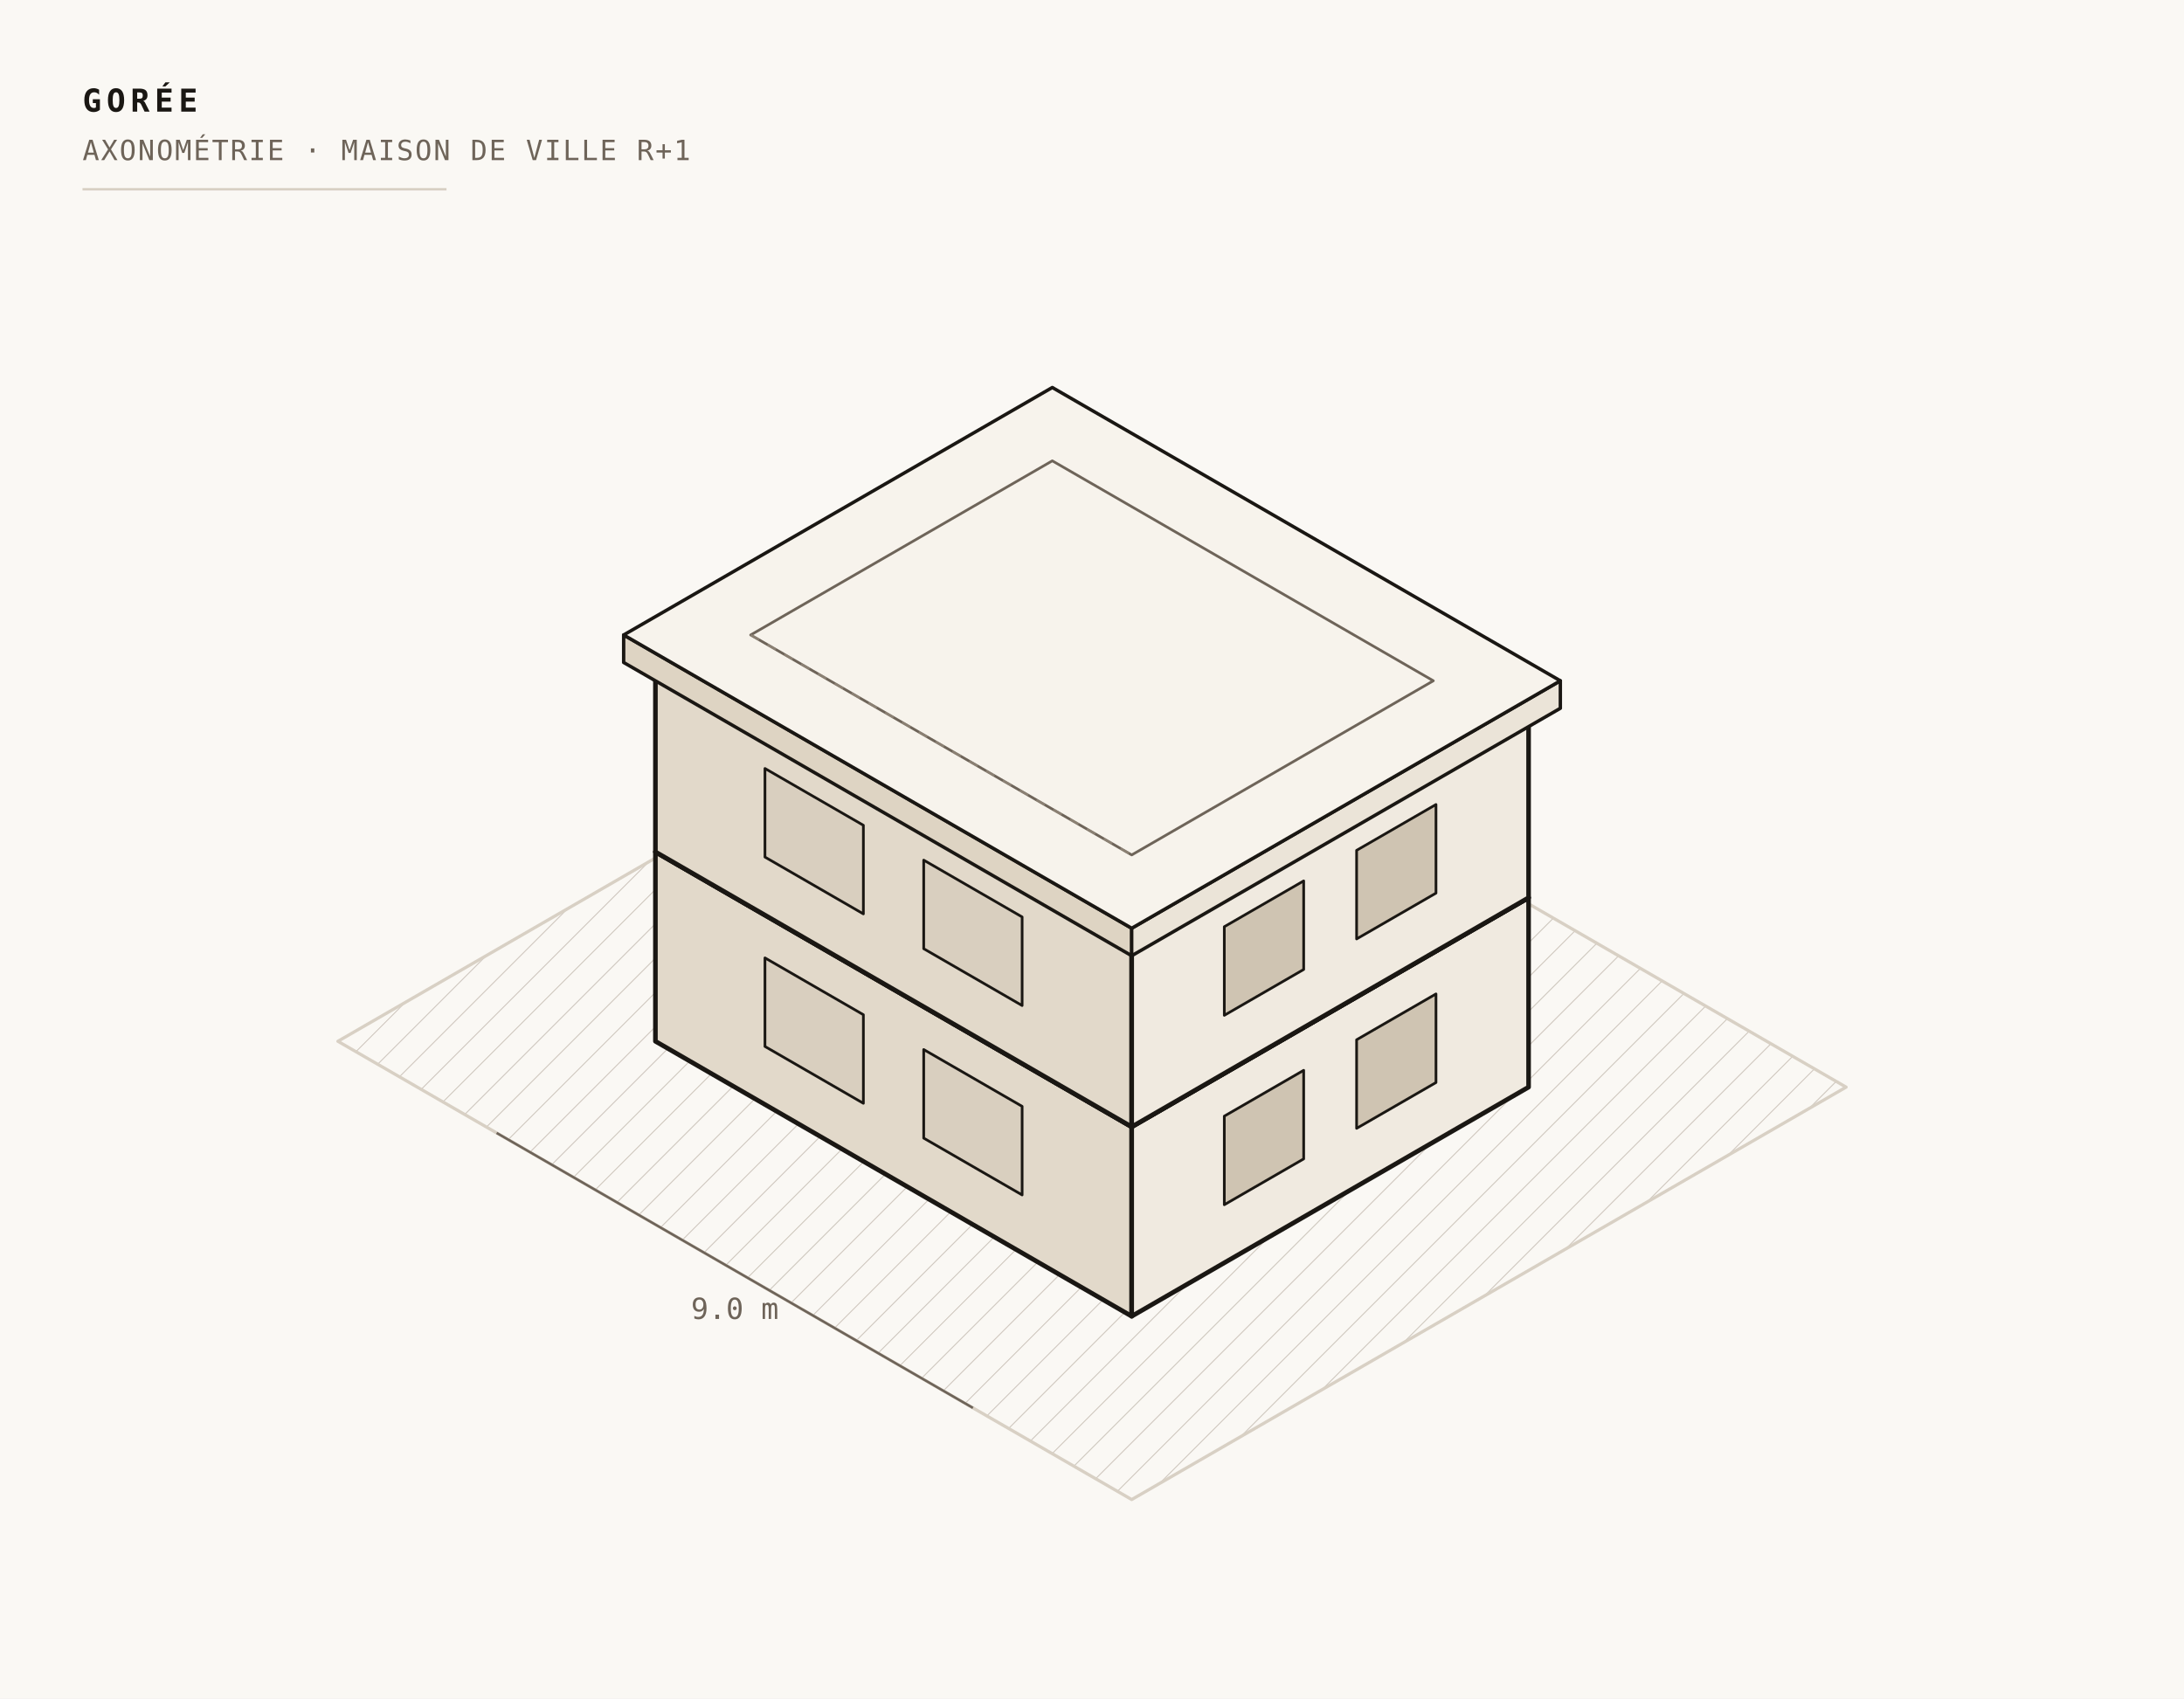
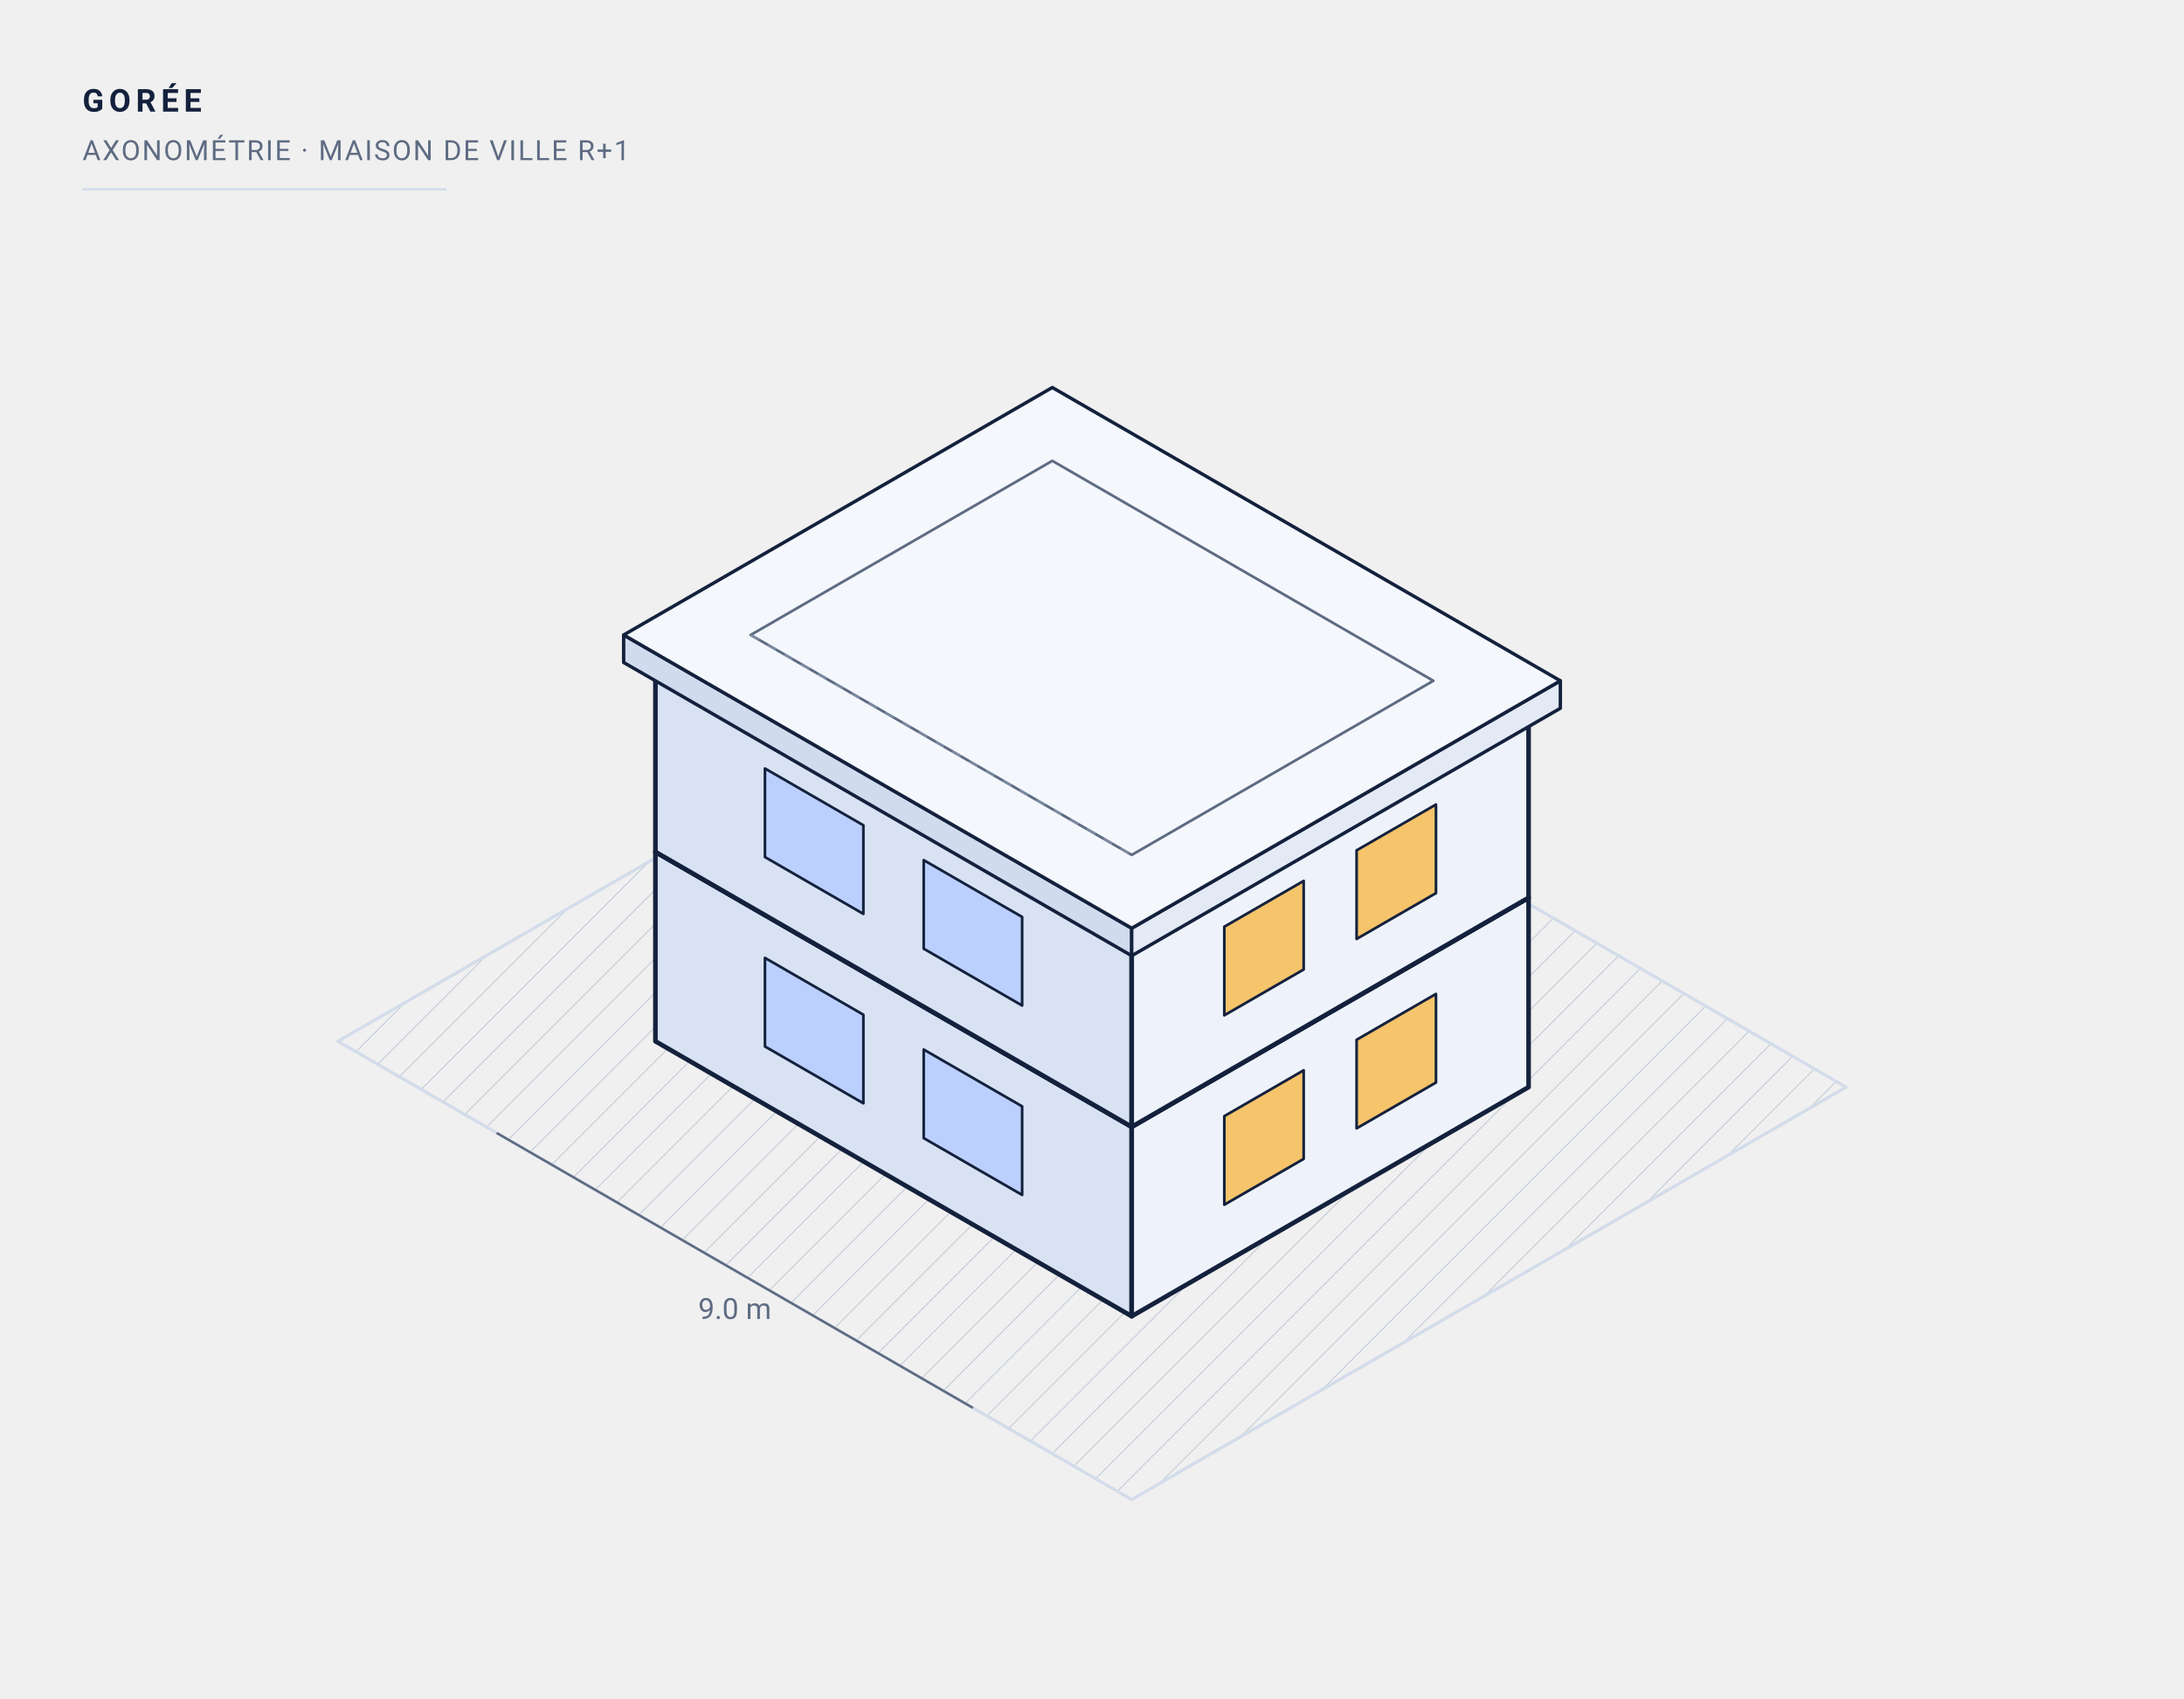
<svg xmlns="http://www.w3.org/2000/svg" viewBox="0 0 900 700" role="img" aria-label="Axonométrie du modèle Gorée">
  <defs>
    <pattern id="sol" width="10" height="10" patternUnits="userSpaceOnUse" patternTransform="rotate(45)">
-       <path d="M0 0v10" stroke="#A79C8D" stroke-width=".8" opacity=".5" />
+       <path d="M0 0v10" stroke="#9AA8C0" stroke-width=".8" opacity=".5" />
    </pattern>
  </defs>
-   <rect width="900" height="700" fill="#FAF8F4" />
-   <path d="M433.64 259.17 L760.76 448.03 L466.36 618.0 L139.24 429.14 Z" fill="url(#sol)" stroke="#D8D0C4" stroke-width="1.3" stroke-linejoin="round" />
-   <path d="M270.09 429.14 L466.36 542.46 L466.36 464.39 L270.09 351.08 Z" fill="#E2D9CA" stroke="#1A1713" stroke-width="1.9" stroke-linejoin="round" />
-   <path d="M629.91 448.03 L466.36 542.46 L466.36 464.39 L629.91 369.96 Z" fill="#F0EAE0" stroke="#1A1713" stroke-width="1.9" stroke-linejoin="round" />
-   <path d="M433.64 256.65 L629.91 369.96 L466.36 464.39 L270.09 351.08 Z" fill="#FBF9F5" stroke="#1A1713" stroke-width="1.9" stroke-linejoin="round" />
-   <path d="M315.23 431.28 L355.79 454.7 L355.79 418.19 L315.23 394.77 Z" fill="#D9CFBF" stroke="#1A1713" stroke-width="1.1" stroke-linejoin="round" />
-   <path d="M380.65 469.05 L421.21 492.47 L421.21 455.96 L380.65 432.54 Z" fill="#D9CFBF" stroke="#1A1713" stroke-width="1.1" stroke-linejoin="round" />
-   <path d="M591.75 446.14 L559.04 465.02 L559.04 428.51 L591.75 409.62 Z" fill="#CFC4B2" stroke="#1A1713" stroke-width="1.1" stroke-linejoin="round" />
-   <path d="M537.23 477.61 L504.52 496.5 L504.52 459.99 L537.23 441.1 Z" fill="#CFC4B2" stroke="#1A1713" stroke-width="1.1" stroke-linejoin="round" />
-   <path d="M270.09 351.08 L466.36 464.39 L466.36 386.33 L270.09 273.02 Z" fill="#E2D9CA" stroke="#1A1713" stroke-width="1.9" stroke-linejoin="round" />
-   <path d="M629.91 369.96 L466.36 464.39 L466.36 386.33 L629.91 291.9 Z" fill="#F0EAE0" stroke="#1A1713" stroke-width="1.9" stroke-linejoin="round" />
-   <path d="M433.64 178.59 L629.91 291.9 L466.36 386.33 L270.09 273.02 Z" fill="#FBF9F5" stroke="#1A1713" stroke-width="1.9" stroke-linejoin="round" />
-   <path d="M315.23 353.22 L355.79 376.64 L355.79 340.12 L315.23 316.71 Z" fill="#D9CFBF" stroke="#1A1713" stroke-width="1.1" stroke-linejoin="round" />
-   <path d="M380.65 390.99 L421.21 414.41 L421.21 377.9 L380.65 354.48 Z" fill="#D9CFBF" stroke="#1A1713" stroke-width="1.1" stroke-linejoin="round" />
-   <path d="M591.75 368.08 L559.04 386.96 L559.04 350.45 L591.75 331.56 Z" fill="#CFC4B2" stroke="#1A1713" stroke-width="1.1" stroke-linejoin="round" />
-   <path d="M537.23 399.55 L504.52 418.44 L504.52 381.92 L537.23 363.04 Z" fill="#CFC4B2" stroke="#1A1713" stroke-width="1.1" stroke-linejoin="round" />
-   <path d="M257.0 273.02 L466.36 393.89 L466.36 382.55 L257.0 261.68 Z" fill="#DED4C3" stroke="#1A1713" stroke-width="1.4" stroke-linejoin="round" />
-   <path d="M643.0 291.9 L466.36 393.89 L466.36 382.55 L643.0 280.57 Z" fill="#EBE4D8" stroke="#1A1713" stroke-width="1.4" stroke-linejoin="round" />
-   <path d="M433.64 159.7 L643.0 280.57 L466.36 382.55 L257.0 261.68 Z" fill="#F7F3EC" stroke="#1A1713" stroke-width="1.4" stroke-linejoin="round" />
-   <path d="M433.64 189.92 L590.66 280.57 L466.36 352.34 L309.34 261.68 Z" fill="none" stroke="#6E6459" stroke-width="1.1" stroke-linejoin="round" />
-   <path d="M309.34 261.68L466.36 352.34" stroke="#A79C8D" stroke-width="1" opacity=".5" stroke-dasharray="4 4" />
-   <path d="M204.66 466.91L400.93 580.23" stroke="#6E6459" stroke-width="1" />
-   <text x="302.8" y="543.57" text-anchor="middle" font-family="'IBM Plex Mono','SFMono-Regular',Menlo,monospace" font-size="12" fill="#6E6459">9.0 m</text>
-   <text x="34" y="46" font-family="'IBM Plex Mono','SFMono-Regular',Menlo,monospace" font-size="13" font-weight="600" fill="#1A1713" letter-spacing=".16em">GORÉE</text>
-   <text x="34" y="66" font-family="'IBM Plex Mono','SFMono-Regular',Menlo,monospace" font-size="11.5" fill="#6E6459" letter-spacing=".06em">AXONOMÉTRIE · MAISON DE VILLE R+1</text>
-   <path d="M34 78h150" stroke="#D8D0C4" stroke-width="1" />
+   <path d="M433.64 259.17 L760.76 448.03 L466.36 618.0 L139.24 429.14 Z" fill="url(#sol)" stroke="#D3DCEA" stroke-width="1.3" stroke-linejoin="round" />
+   <path d="M270.09 429.14 L466.36 542.46 L466.36 464.39 L270.09 351.08 Z" fill="#D8E2F3" stroke="#14213D" stroke-width="1.9" stroke-linejoin="round" />
+   <path d="M629.91 448.03 L466.36 542.46 L466.36 464.39 L629.91 369.96 Z" fill="#EEF3FB" stroke="#14213D" stroke-width="1.9" stroke-linejoin="round" />
+   <path d="M433.64 256.65 L629.91 369.96 L466.36 464.39 L270.09 351.08 Z" fill="#FFFFFF" stroke="#14213D" stroke-width="1.9" stroke-linejoin="round" />
+   <path d="M315.23 431.28 L355.79 454.7 L355.79 418.19 L315.23 394.77 Z" fill="#BCD0FF" stroke="#14213D" stroke-width="1.1" stroke-linejoin="round" />
+   <path d="M380.65 469.05 L421.21 492.47 L421.21 455.96 L380.65 432.54 Z" fill="#BCD0FF" stroke="#14213D" stroke-width="1.1" stroke-linejoin="round" />
+   <path d="M591.75 446.14 L559.04 465.02 L559.04 428.51 L591.75 409.62 Z" fill="#F5C46B" stroke="#14213D" stroke-width="1.1" stroke-linejoin="round" />
+   <path d="M537.23 477.61 L504.52 496.5 L504.52 459.99 L537.23 441.1 Z" fill="#F5C46B" stroke="#14213D" stroke-width="1.1" stroke-linejoin="round" />
+   <path d="M270.09 351.08 L466.36 464.39 L466.36 386.33 L270.09 273.02 Z" fill="#D8E2F3" stroke="#14213D" stroke-width="1.9" stroke-linejoin="round" />
+   <path d="M629.91 369.96 L466.36 464.39 L466.36 386.33 L629.91 291.9 Z" fill="#EEF3FB" stroke="#14213D" stroke-width="1.9" stroke-linejoin="round" />
+   <path d="M433.64 178.59 L629.91 291.9 L466.36 386.33 L270.09 273.02 Z" fill="#FFFFFF" stroke="#14213D" stroke-width="1.9" stroke-linejoin="round" />
+   <path d="M315.23 353.22 L355.79 376.64 L355.79 340.12 L315.23 316.71 Z" fill="#BCD0FF" stroke="#14213D" stroke-width="1.1" stroke-linejoin="round" />
+   <path d="M380.65 390.99 L421.21 414.41 L421.21 377.9 L380.65 354.48 Z" fill="#BCD0FF" stroke="#14213D" stroke-width="1.1" stroke-linejoin="round" />
+   <path d="M591.75 368.08 L559.04 386.96 L559.04 350.45 L591.75 331.56 Z" fill="#F5C46B" stroke="#14213D" stroke-width="1.1" stroke-linejoin="round" />
+   <path d="M537.23 399.55 L504.52 418.44 L504.52 381.92 L537.23 363.04 Z" fill="#F5C46B" stroke="#14213D" stroke-width="1.1" stroke-linejoin="round" />
+   <path d="M257.0 273.02 L466.36 393.89 L466.36 382.55 L257.0 261.68 Z" fill="#D0DBEE" stroke="#14213D" stroke-width="1.4" stroke-linejoin="round" />
+   <path d="M643.0 291.9 L466.36 393.89 L466.36 382.55 L643.0 280.57 Z" fill="#E3EAF6" stroke="#14213D" stroke-width="1.4" stroke-linejoin="round" />
+   <path d="M433.64 159.7 L643.0 280.57 L466.36 382.55 L257.0 261.68 Z" fill="#F4F7FC" stroke="#14213D" stroke-width="1.4" stroke-linejoin="round" />
+   <path d="M433.64 189.92 L590.66 280.57 L466.36 352.34 L309.34 261.68 Z" fill="none" stroke="#5E6B82" stroke-width="1.1" stroke-linejoin="round" />
+   <path d="M309.34 261.68L466.36 352.34" stroke="#9AA8C0" stroke-width="1" opacity=".5" stroke-dasharray="4 4" />
+   <path d="M204.66 466.91L400.93 580.23" stroke="#5E6B82" stroke-width="1" />
+   <text x="302.8" y="543.57" text-anchor="middle" font-family="Figtree,system-ui,-apple-system,'Segoe UI',Roboto,Helvetica,Arial,sans-serif" font-size="12" fill="#5E6B82">9.0 m</text>
+   <text x="34" y="46" font-family="Figtree,system-ui,-apple-system,'Segoe UI',Roboto,Helvetica,Arial,sans-serif" font-size="13" font-weight="600" fill="#14213D" letter-spacing=".16em">GORÉE</text>
+   <text x="34" y="66" font-family="Figtree,system-ui,-apple-system,'Segoe UI',Roboto,Helvetica,Arial,sans-serif" font-size="11.5" fill="#5E6B82" letter-spacing=".06em">AXONOMÉTRIE · MAISON DE VILLE R+1</text>
+   <path d="M34 78h150" stroke="#D3DCEA" stroke-width="1" />
</svg>
